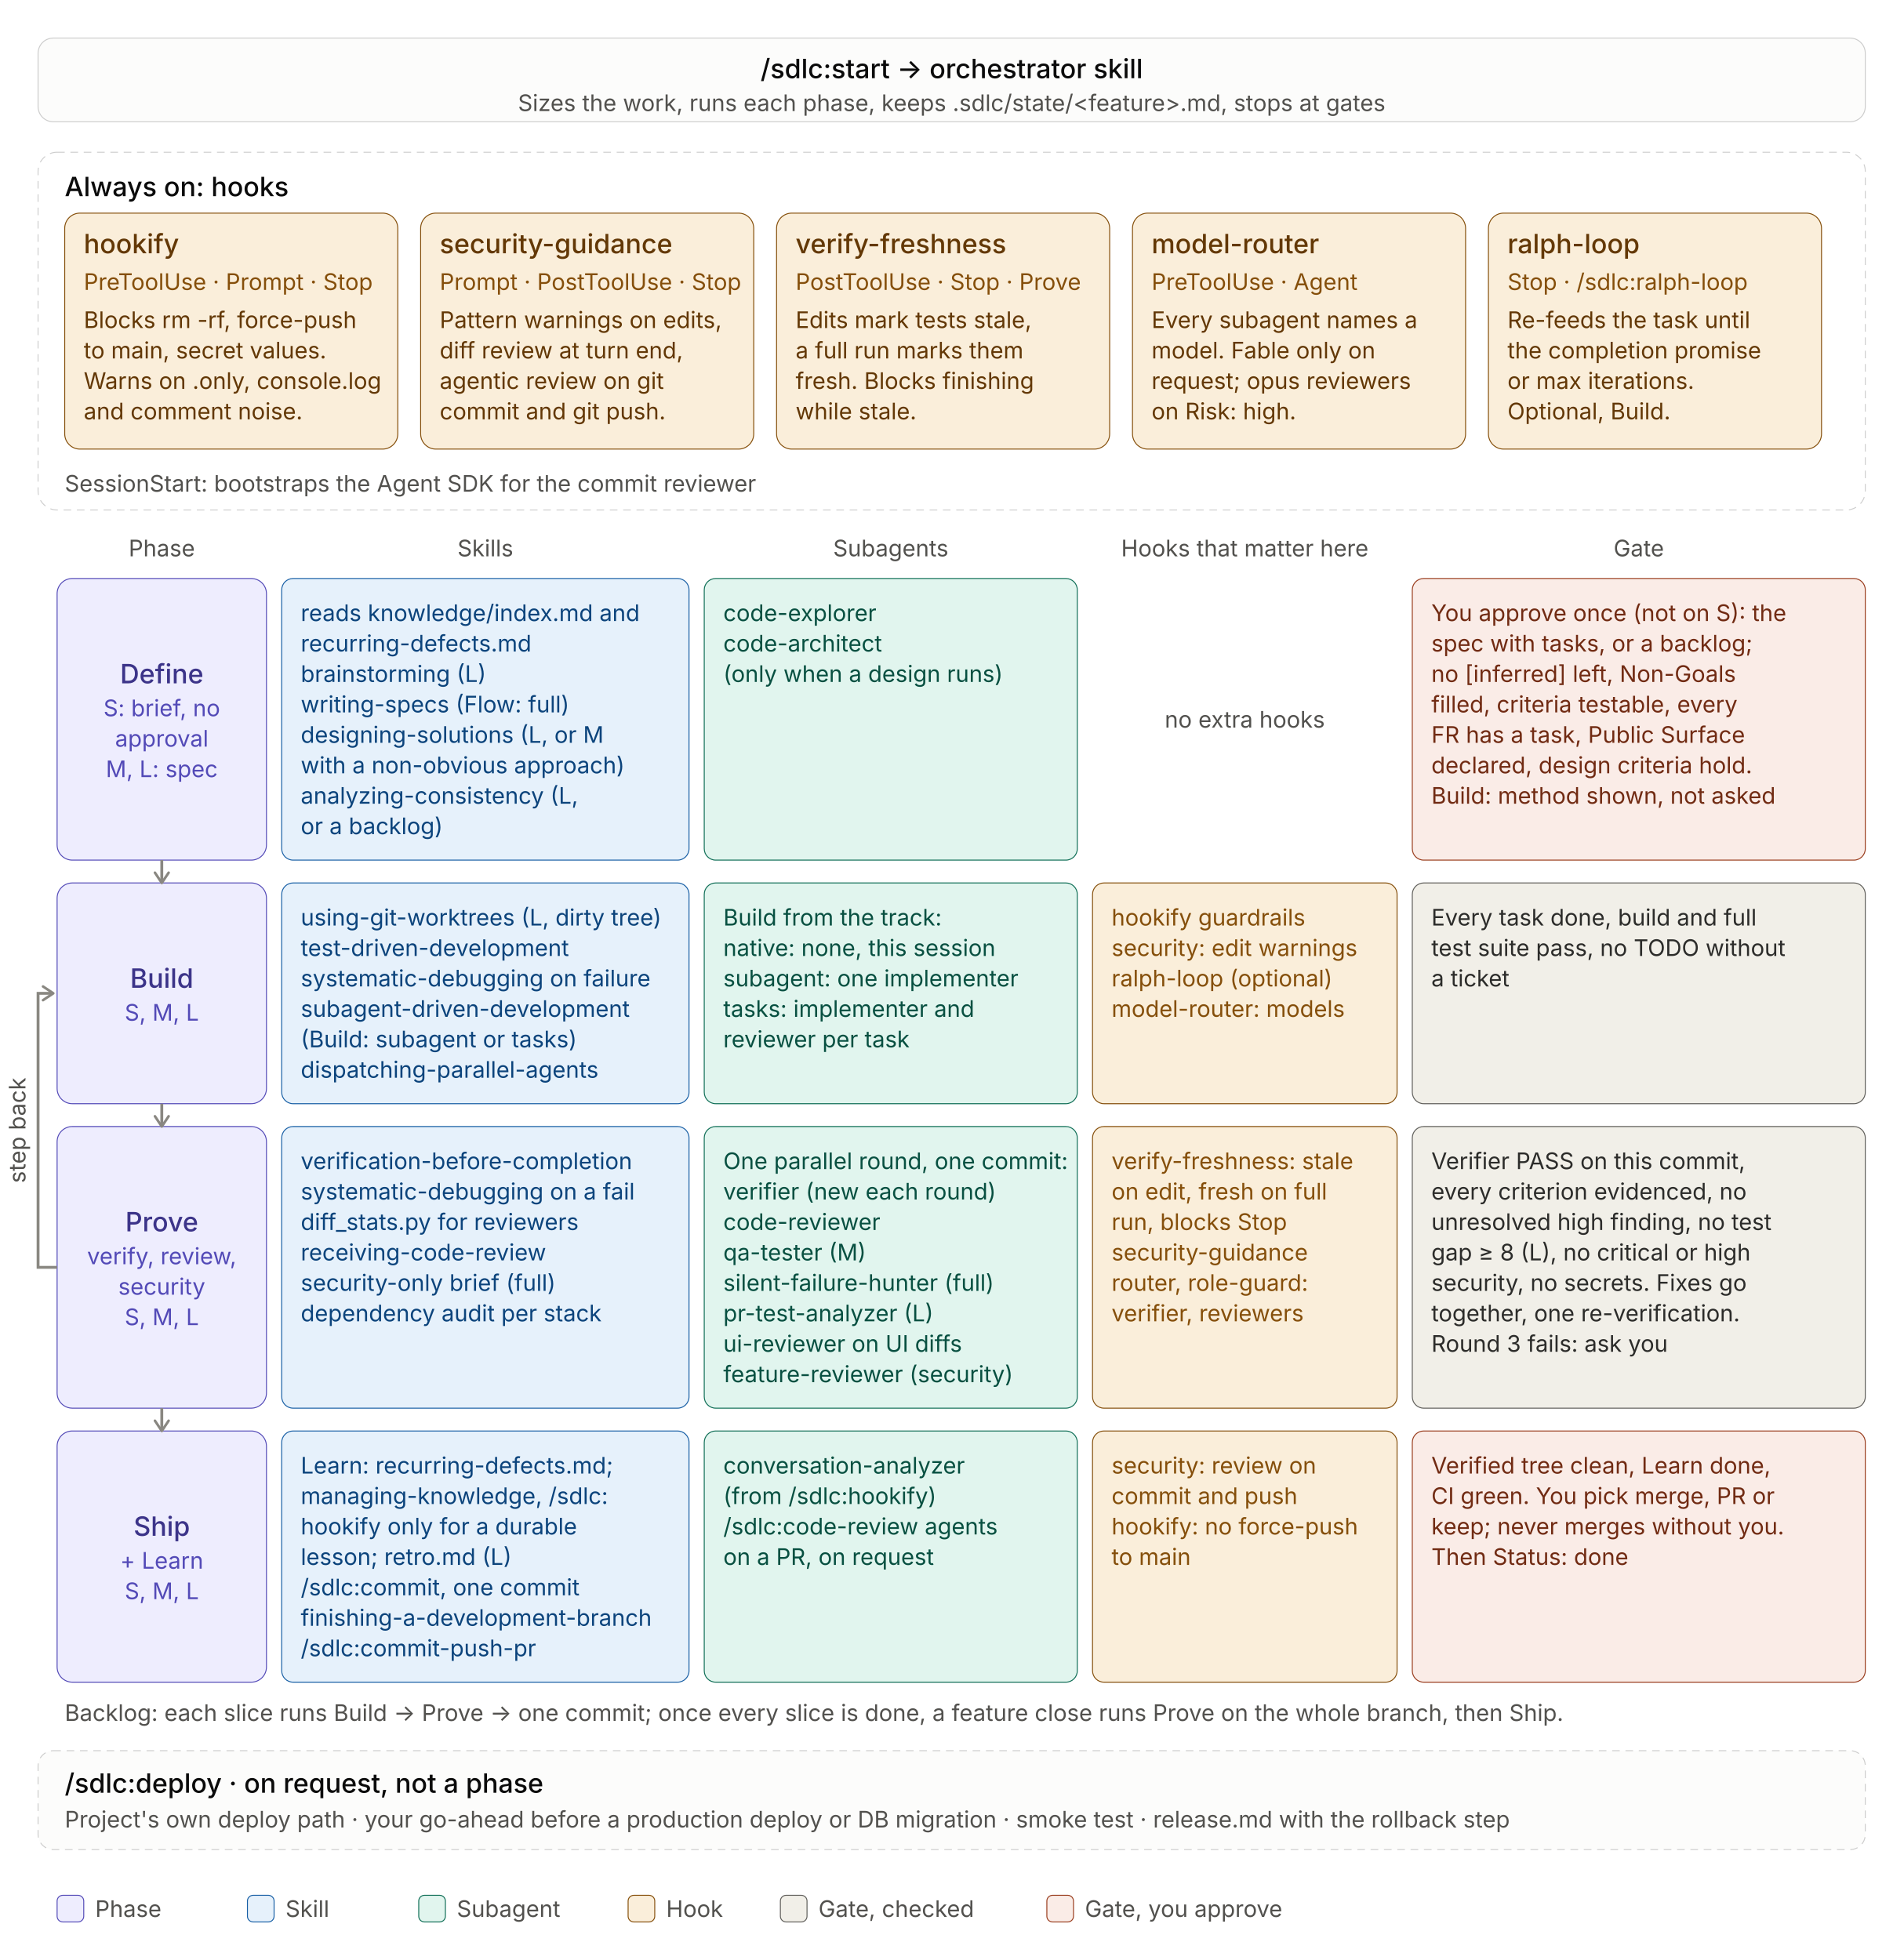
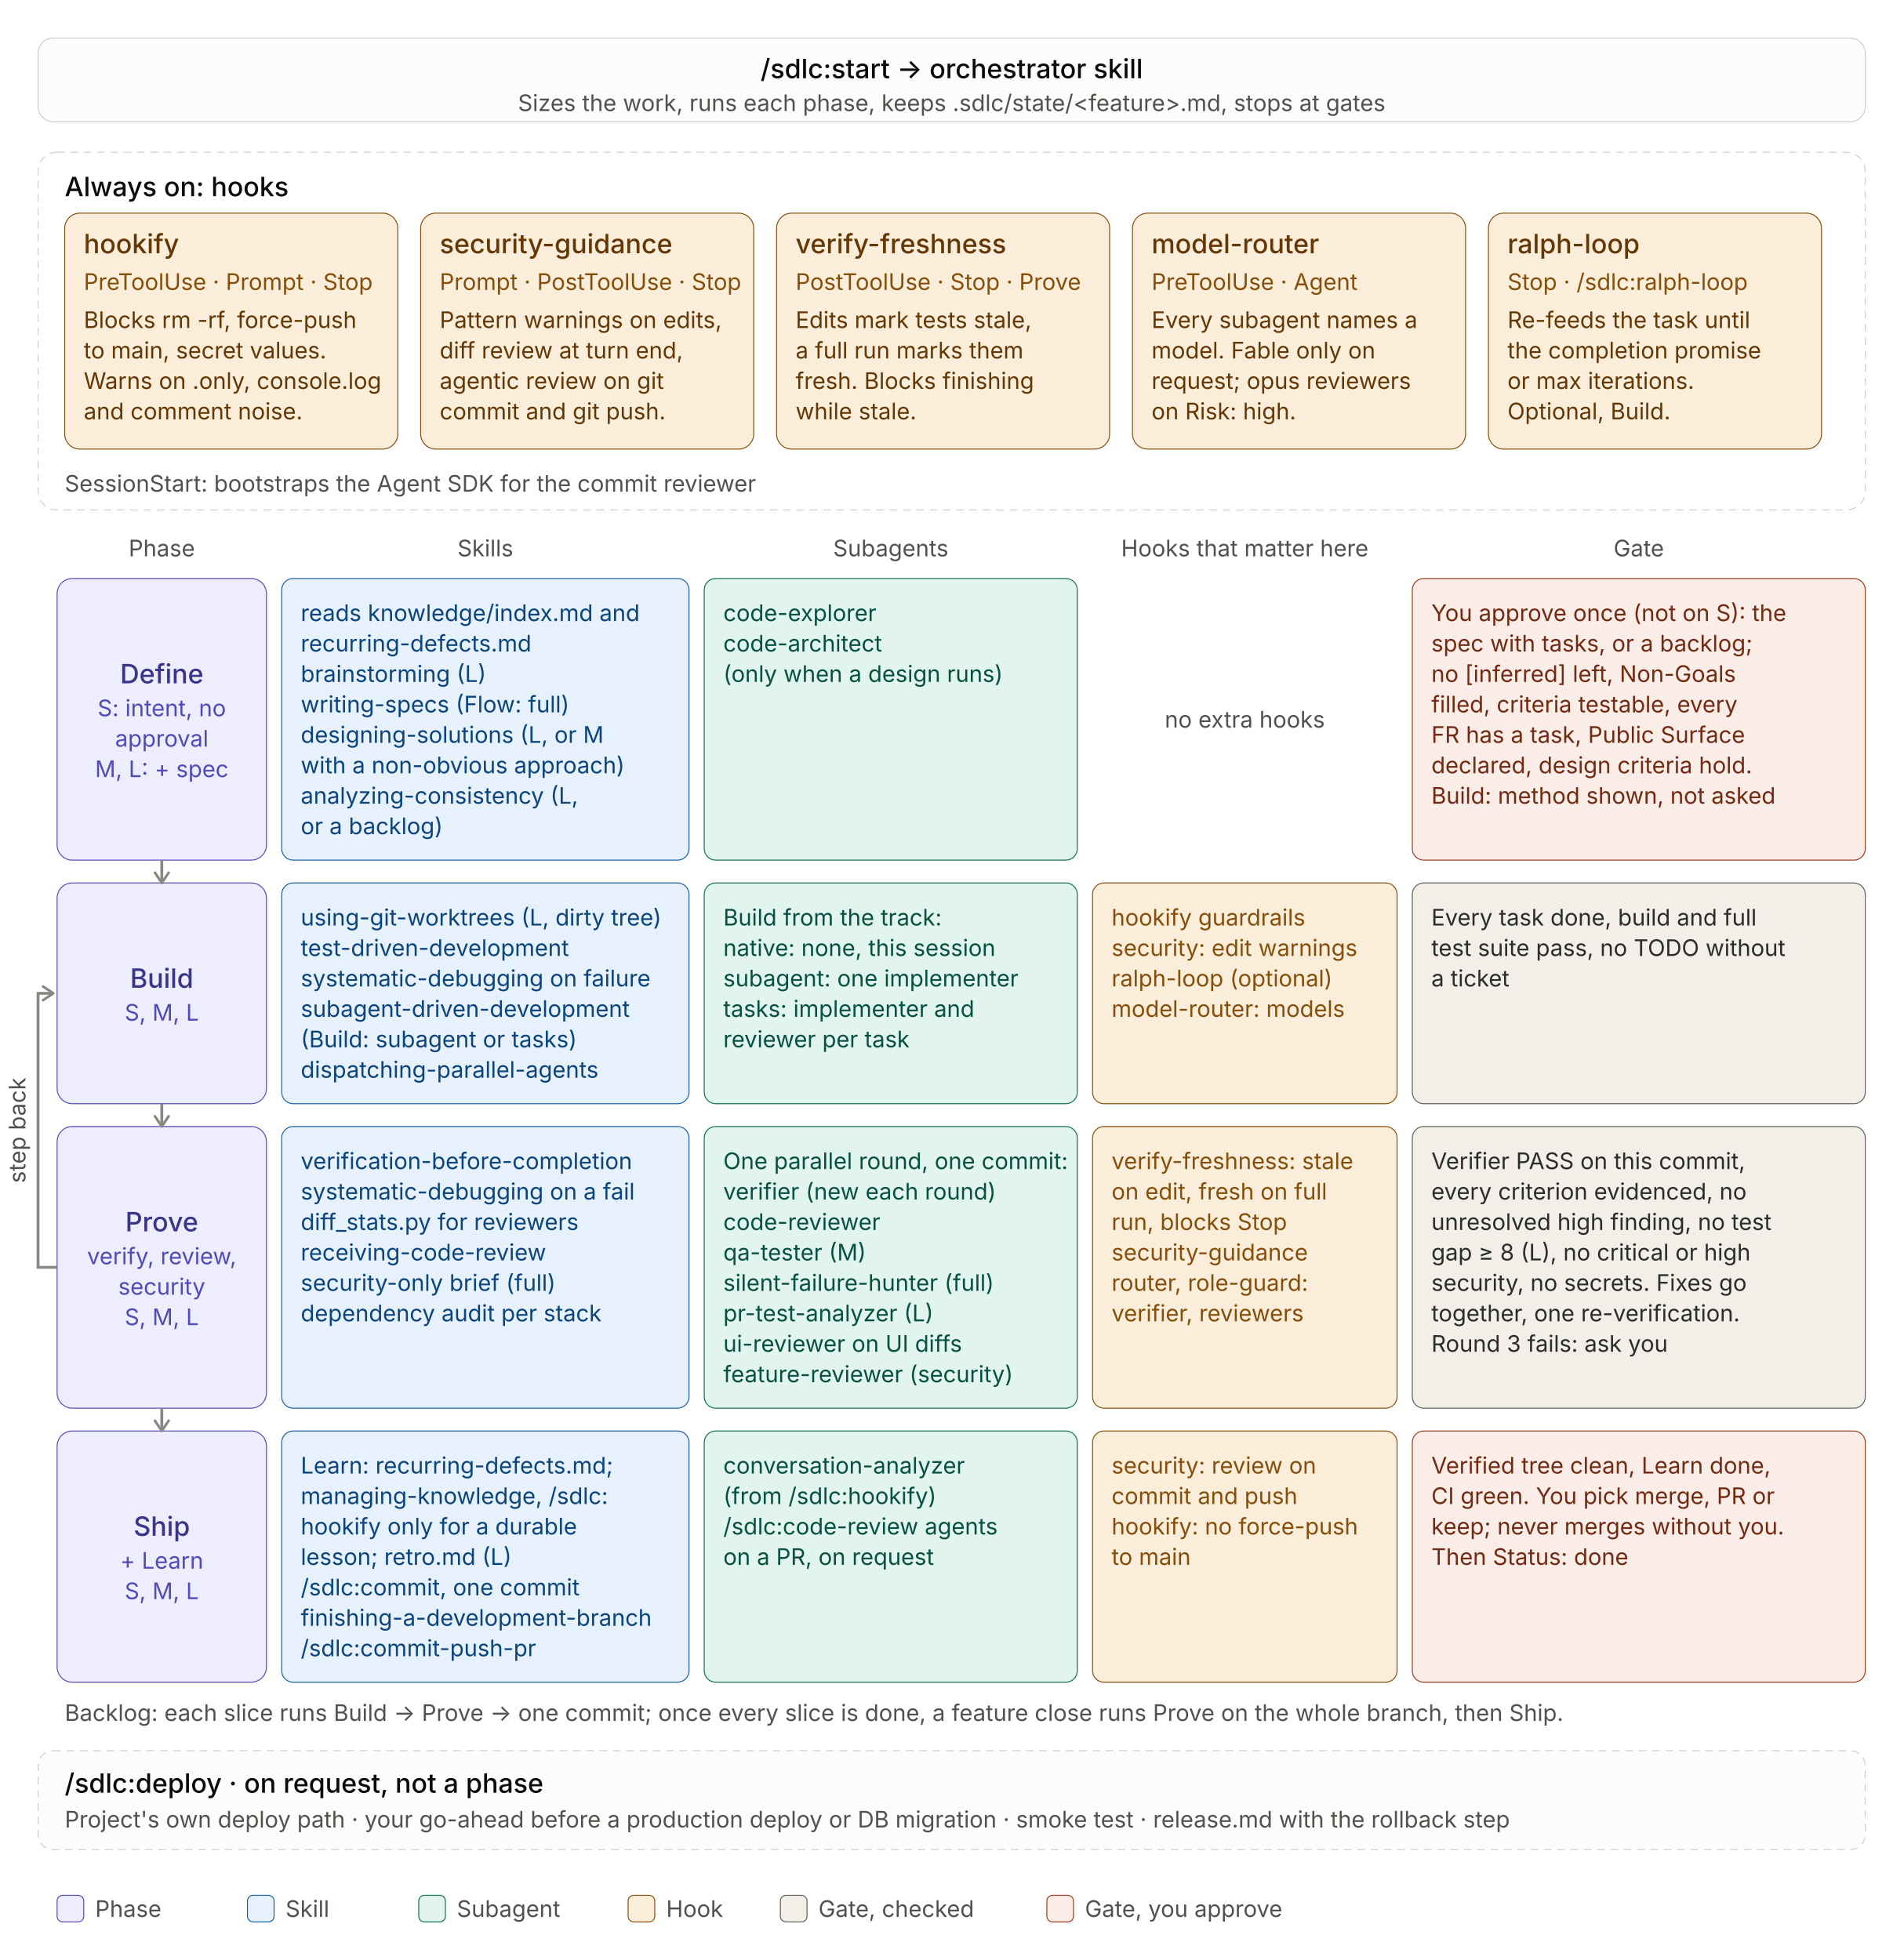
<svg xmlns="http://www.w3.org/2000/svg" width="100%" viewBox="0 0 1000 1030" role="img">
  <style>
text{font-family:anthropic-sans,-apple-system,"system-ui","Segoe UI",sans-serif;dominant-baseline:central;text-anchor:middle}
.a{fill:none;stroke:#898781;stroke-width:1.5}
.t{font-size:14px;font-weight:500;text-anchor:start}.s{font-size:12px;text-anchor:start}.c{text-anchor:middle!important}
.l{font-size:12px;fill:#52514e}.l[text-anchor=start]{text-anchor:start}
rect{stroke-width:.5}
.neutral rect{fill:#fcfcfb;stroke:rgba(11,11,11,.2)}.neutral .t{fill:#0b0b0b}.neutral .s{fill:#52514e}
.panel{fill:none;stroke:rgba(11,11,11,.2);stroke-dasharray:4 3}.panel+text{fill:#0b0b0b}
.stage rect{fill:#eeedfe;stroke:#534ab7}.stage .t{fill:#3c3489}.stage .s{fill:#534ab7}
.skill rect{fill:#e6f1fb;stroke:#185fa5}.skill .s{fill:#0c447c}
.agent rect{fill:#e1f5ee;stroke:#0f6e56}.agent .s{fill:#085041}
.hook rect{fill:#faeeda;stroke:#854f0b}.hook .t{fill:#633806}.hook .s{fill:#854f0b}
.gate rect{fill:#f1efe8;stroke:#5f5e5a}.gate .s{fill:#2c2c2a}
.approval rect{fill:#faece7;stroke:#993c1d}.approval .s{fill:#712b13}
@media (prefers-color-scheme:dark){
.a{stroke:#a09e96}.l{fill:#aaa8a2}
.neutral rect{fill:#262624;stroke:rgba(255,255,255,.2)}.neutral .t{fill:#f0efea}.neutral .s{fill:#aaa8a2}
.panel{stroke:rgba(255,255,255,.25)}.panel+text{fill:#f0efea}
.stage rect{fill:#26244a;stroke:#a098f0}.stage .t{fill:#cecbfa}.stage .s{fill:#a098f0}
.skill rect{fill:#102a44;stroke:#6aa8e6}.skill .s{fill:#b5d4f4}
.agent rect{fill:#0c3228;stroke:#5ac8a5}.agent .s{fill:#aae6d4}
.hook rect{fill:#3d2a10;stroke:#e0a04c}.hook .t{fill:#f5d9a8}.hook .s{fill:#e0a04c}
.gate rect{fill:#2e2d2a;stroke:#a09e96}.gate .s{fill:#d3d1c7}
.approval rect{fill:#401e14;stroke:#e68c6e}.approval .s{fill:#f5c8b9}
}
.hook .dim{fill:#633806}@media (prefers-color-scheme:dark){.hook .dim{fill:#f5d9a8}}</style>
  <defs>
    <marker id="arrow" viewBox="0 0 10 10" refX="8" refY="5" markerWidth="6" markerHeight="6" orient="auto-start-reverse">
      <path d="M2 1L8 5L2 9" fill="none" stroke="context-stroke" stroke-width="1.5" stroke-linecap="round" stroke-linejoin="round" />
    </marker>
  </defs>
  <g class="neutral">
    <rect x="20" y="20" width="960" height="44" rx="8" />
    <text class="t c" x="500" y="36">/sdlc:start → orchestrator skill</text>
    <text class="s c" x="500" y="54">Sizes the work, runs each phase, keeps .sdlc/state/&lt;feature&gt;.md, stops at gates</text>
  </g>
  <rect class="panel" x="20" y="80" width="960" height="188" rx="10" />
  <text class="t" x="34" y="98">Always on: hooks</text>
  <g class="hook">
    <rect x="34" y="112" width="175" height="124" rx="8" />
    <text class="t" x="44" y="128">hookify</text>
    <text class="s" x="44" y="148">PreToolUse · Prompt · Stop</text>
    <text class="s dim" x="44" y="168">Blocks rm -rf, force-push</text>
    <text class="s dim" x="44" y="184">to main, secret values.</text>
    <text class="s dim" x="44" y="200">Warns on .only, console.log</text>
    <text class="s dim" x="44" y="216">and comment noise.</text>
  </g>
  <g class="hook">
    <rect x="221" y="112" width="175" height="124" rx="8" />
    <text class="t" x="231" y="128">security-guidance</text>
    <text class="s" x="231" y="148">Prompt · PostToolUse · Stop</text>
    <text class="s dim" x="231" y="168">Pattern warnings on edits,</text>
    <text class="s dim" x="231" y="184">diff review at turn end,</text>
    <text class="s dim" x="231" y="200">agentic review on git</text>
    <text class="s dim" x="231" y="216">commit and git push.</text>
  </g>
  <g class="hook">
    <rect x="408" y="112" width="175" height="124" rx="8" />
    <text class="t" x="418" y="128">verify-freshness</text>
    <text class="s" x="418" y="148">PostToolUse · Stop · Prove</text>
    <text class="s dim" x="418" y="168">Edits mark tests stale,</text>
    <text class="s dim" x="418" y="184">a full run marks them</text>
    <text class="s dim" x="418" y="200">fresh. Blocks finishing</text>
    <text class="s dim" x="418" y="216">while stale.</text>
  </g>
  <g class="hook">
    <rect x="595" y="112" width="175" height="124" rx="8" />
    <text class="t" x="605" y="128">model-router</text>
    <text class="s" x="605" y="148">PreToolUse · Agent</text>
    <text class="s dim" x="605" y="168">Every subagent names a</text>
    <text class="s dim" x="605" y="184">model. Fable only on</text>
    <text class="s dim" x="605" y="200">request; opus reviewers</text>
    <text class="s dim" x="605" y="216">on Risk: high.</text>
  </g>
  <g class="hook">
    <rect x="782" y="112" width="175" height="124" rx="8" />
    <text class="t" x="792" y="128">ralph-loop</text>
    <text class="s" x="792" y="148">Stop · /sdlc:ralph-loop</text>
    <text class="s dim" x="792" y="168">Re-feeds the task until</text>
    <text class="s dim" x="792" y="184">the completion promise</text>
    <text class="s dim" x="792" y="200">or max iterations.</text>
    <text class="s dim" x="792" y="216">Optional, Build.</text>
  </g>
  <text class="l" x="34" y="254" text-anchor="start">SessionStart: bootstraps the Agent SDK for the commit reviewer</text>
  <text class="l" x="85.0" y="288">Phase</text>
  <text class="l" x="255.0" y="288">Skills</text>
  <text class="l" x="468.0" y="288">Subagents</text>
  <text class="l" x="654.0" y="288">Hooks that matter here</text>
  <text class="l" x="861.0" y="288">Gate</text>
  <g class="stage">
    <rect x="30" y="304" width="110" height="148" rx="8" />
    <text class="t c" x="85.0" y="354">Define</text>
-     <text class="s c" x="85.0" y="372">S: brief, no</text>
+     <text class="s c" x="85.0" y="372">S: intent, no</text>
    <text class="s c" x="85.0" y="388">approval</text>
-     <text class="s c" x="85.0" y="404">M, L: spec</text>
+     <text class="s c" x="85.0" y="404">M, L: + spec</text>
  </g>
  <g class="skill">
    <rect x="148" y="304" width="214" height="148" rx="6" />
    <text class="s" x="158" y="322">reads knowledge/index.md and</text>
    <text class="s" x="158" y="338">recurring-defects.md</text>
    <text class="s" x="158" y="354">brainstorming (L)</text>
    <text class="s" x="158" y="370">writing-specs (Flow: full)</text>
    <text class="s" x="158" y="386">designing-solutions (L, or M</text>
    <text class="s" x="158" y="402">with a non-obvious approach)</text>
    <text class="s" x="158" y="418">analyzing-consistency (L,</text>
    <text class="s" x="158" y="434">or a backlog)</text>
  </g>
  <g class="agent">
    <rect x="370" y="304" width="196" height="148" rx="6" />
    <text class="s" x="380" y="322">code-explorer</text>
    <text class="s" x="380" y="338">code-architect</text>
    <text class="s" x="380" y="354">(only when a design runs)</text>
  </g>
  <text class="l" x="654.0" y="378">no extra hooks</text>
  <g class="approval">
    <rect x="742" y="304" width="238" height="148" rx="6" />
    <text class="s" x="752" y="322">You approve once (not on S): the</text>
    <text class="s" x="752" y="338">spec with tasks, or a backlog;</text>
    <text class="s" x="752" y="354">no [inferred] left, Non-Goals</text>
    <text class="s" x="752" y="370">filled, criteria testable, every</text>
    <text class="s" x="752" y="386">FR has a task, Public Surface</text>
    <text class="s" x="752" y="402">declared, design criteria hold.</text>
    <text class="s" x="752" y="418">Build: method shown, not asked</text>
  </g>
  <g class="stage">
    <rect x="30" y="464" width="110" height="116" rx="8" />
    <text class="t c" x="85.0" y="514">Build</text>
    <text class="s c" x="85.0" y="532">S, M, L</text>
  </g>
  <line class="a" marker-end="url(#arrow)" x1="85.0" y1="452" x2="85.0" y2="464" />
  <g class="skill">
    <rect x="148" y="464" width="214" height="116" rx="6" />
    <text class="s" x="158" y="482">using-git-worktrees (L, dirty tree)</text>
    <text class="s" x="158" y="498">test-driven-development</text>
    <text class="s" x="158" y="514">systematic-debugging on failure</text>
    <text class="s" x="158" y="530">subagent-driven-development</text>
    <text class="s" x="158" y="546">(Build: subagent or tasks)</text>
    <text class="s" x="158" y="562">dispatching-parallel-agents</text>
  </g>
  <g class="agent">
    <rect x="370" y="464" width="196" height="116" rx="6" />
    <text class="s" x="380" y="482">Build from the track:</text>
    <text class="s" x="380" y="498">native: none, this session</text>
    <text class="s" x="380" y="514">subagent: one implementer</text>
    <text class="s" x="380" y="530">tasks: implementer and</text>
    <text class="s" x="380" y="546">reviewer per task</text>
  </g>
  <g class="hook">
    <rect x="574" y="464" width="160" height="116" rx="6" />
    <text class="s" x="584" y="482">hookify guardrails</text>
    <text class="s" x="584" y="498">security: edit warnings</text>
    <text class="s" x="584" y="514">ralph-loop (optional)</text>
    <text class="s" x="584" y="530">model-router: models</text>
  </g>
  <g class="gate">
    <rect x="742" y="464" width="238" height="116" rx="6" />
    <text class="s" x="752" y="482">Every task done, build and full</text>
    <text class="s" x="752" y="498">test suite pass, no TODO without</text>
    <text class="s" x="752" y="514">a ticket</text>
  </g>
  <g class="stage">
    <rect x="30" y="592" width="110" height="148" rx="8" />
    <text class="t c" x="85.0" y="642">Prove</text>
    <text class="s c" x="85.0" y="660">verify, review,</text>
    <text class="s c" x="85.0" y="676">security</text>
    <text class="s c" x="85.0" y="692">S, M, L</text>
  </g>
  <line class="a" marker-end="url(#arrow)" x1="85.0" y1="580" x2="85.0" y2="592" />
  <g class="skill">
    <rect x="148" y="592" width="214" height="148" rx="6" />
    <text class="s" x="158" y="610">verification-before-completion</text>
    <text class="s" x="158" y="626">systematic-debugging on a fail</text>
    <text class="s" x="158" y="642">diff_stats.py for reviewers</text>
    <text class="s" x="158" y="658">receiving-code-review</text>
    <text class="s" x="158" y="674">security-only brief (full)</text>
    <text class="s" x="158" y="690">dependency audit per stack</text>
  </g>
  <g class="agent">
    <rect x="370" y="592" width="196" height="148" rx="6" />
    <text class="s" x="380" y="610">One parallel round, one commit:</text>
    <text class="s" x="380" y="626">verifier (new each round)</text>
    <text class="s" x="380" y="642">code-reviewer</text>
    <text class="s" x="380" y="658">qa-tester (M)</text>
    <text class="s" x="380" y="674">silent-failure-hunter (full)</text>
    <text class="s" x="380" y="690">pr-test-analyzer (L)</text>
    <text class="s" x="380" y="706">ui-reviewer on UI diffs</text>
    <text class="s" x="380" y="722">feature-reviewer (security)</text>
  </g>
  <g class="hook">
    <rect x="574" y="592" width="160" height="148" rx="6" />
    <text class="s" x="584" y="610">verify-freshness: stale</text>
    <text class="s" x="584" y="626">on edit, fresh on full</text>
    <text class="s" x="584" y="642">run, blocks Stop</text>
    <text class="s" x="584" y="658">security-guidance</text>
    <text class="s" x="584" y="674">router, role-guard:</text>
    <text class="s" x="584" y="690">verifier, reviewers</text>
  </g>
  <g class="gate">
    <rect x="742" y="592" width="238" height="148" rx="6" />
    <text class="s" x="752" y="610">Verifier PASS on this commit,</text>
    <text class="s" x="752" y="626">every criterion evidenced, no</text>
    <text class="s" x="752" y="642">unresolved high finding, no test</text>
    <text class="s" x="752" y="658">gap ≥ 8 (L), no critical or high</text>
    <text class="s" x="752" y="674">security, no secrets. Fixes go</text>
    <text class="s" x="752" y="690">together, one re-verification.</text>
    <text class="s" x="752" y="706">Round 3 fails: ask you</text>
  </g>
  <g class="stage">
    <rect x="30" y="752" width="110" height="132" rx="8" />
    <text class="t c" x="85.0" y="802">Ship</text>
    <text class="s c" x="85.0" y="820">+ Learn</text>
    <text class="s c" x="85.0" y="836">S, M, L</text>
  </g>
  <line class="a" marker-end="url(#arrow)" x1="85.0" y1="740" x2="85.0" y2="752" />
  <g class="skill">
    <rect x="148" y="752" width="214" height="132" rx="6" />
    <text class="s" x="158" y="770">Learn: recurring-defects.md;</text>
    <text class="s" x="158" y="786">managing-knowledge, /sdlc:</text>
    <text class="s" x="158" y="802">hookify only for a durable</text>
    <text class="s" x="158" y="818">lesson; retro.md (L)</text>
    <text class="s" x="158" y="834">/sdlc:commit, one commit</text>
    <text class="s" x="158" y="850">finishing-a-development-branch</text>
    <text class="s" x="158" y="866">/sdlc:commit-push-pr</text>
  </g>
  <g class="agent">
    <rect x="370" y="752" width="196" height="132" rx="6" />
    <text class="s" x="380" y="770">conversation-analyzer</text>
    <text class="s" x="380" y="786">(from /sdlc:hookify)</text>
    <text class="s" x="380" y="802">/sdlc:code-review agents</text>
    <text class="s" x="380" y="818">on a PR, on request</text>
  </g>
  <g class="hook">
    <rect x="574" y="752" width="160" height="132" rx="6" />
    <text class="s" x="584" y="770">security: review on</text>
    <text class="s" x="584" y="786">commit and push</text>
    <text class="s" x="584" y="802">hookify: no force-push</text>
    <text class="s" x="584" y="818">to main</text>
  </g>
  <g class="approval">
    <rect x="742" y="752" width="238" height="132" rx="6" />
    <text class="s" x="752" y="770">Verified tree clean, Learn done,</text>
    <text class="s" x="752" y="786">CI green. You pick merge, PR or</text>
    <text class="s" x="752" y="802">keep; never merges without you.</text>
    <text class="s" x="752" y="818">Then Status: done</text>
  </g>
  <path class="a loop" marker-end="url(#arrow)" d="M30 666 L20 666 L20 522 L28 522" />
  <text class="l" transform="rotate(-90 9 594)" x="9" y="594">step back</text>
  <text class="l" x="34" y="900" text-anchor="start">Backlog: each slice runs Build → Prove → one commit; once every slice is done, a feature close runs Prove on the whole branch, then Ship.</text>
  <g class="neutral">
    <rect x="20" y="920" width="960" height="52" rx="8" style="stroke-dasharray:4 3" />
    <text class="t" x="34" y="937">/sdlc:deploy · on request, not a phase</text>
    <text class="s" x="34" y="956">Project's own deploy path · your go-ahead before a production deploy or DB migration · smoke test · release.md with the rollback step</text>
  </g>
  <g class="stage">
    <rect x="30" y="996" width="14" height="14" rx="3" />
  </g>
  <text class="l" text-anchor="start" x="50" y="1003">Phase</text>
  <g class="skill">
    <rect x="130" y="996" width="14" height="14" rx="3" />
  </g>
  <text class="l" text-anchor="start" x="150" y="1003">Skill</text>
  <g class="agent">
    <rect x="220" y="996" width="14" height="14" rx="3" />
  </g>
  <text class="l" text-anchor="start" x="240" y="1003">Subagent</text>
  <g class="hook">
    <rect x="330" y="996" width="14" height="14" rx="3" />
  </g>
  <text class="l" text-anchor="start" x="350" y="1003">Hook</text>
  <g class="gate">
    <rect x="410" y="996" width="14" height="14" rx="3" />
  </g>
  <text class="l" text-anchor="start" x="430" y="1003">Gate, checked</text>
  <g class="approval">
    <rect x="550" y="996" width="14" height="14" rx="3" />
  </g>
  <text class="l" text-anchor="start" x="570" y="1003">Gate, you approve</text>
</svg>
